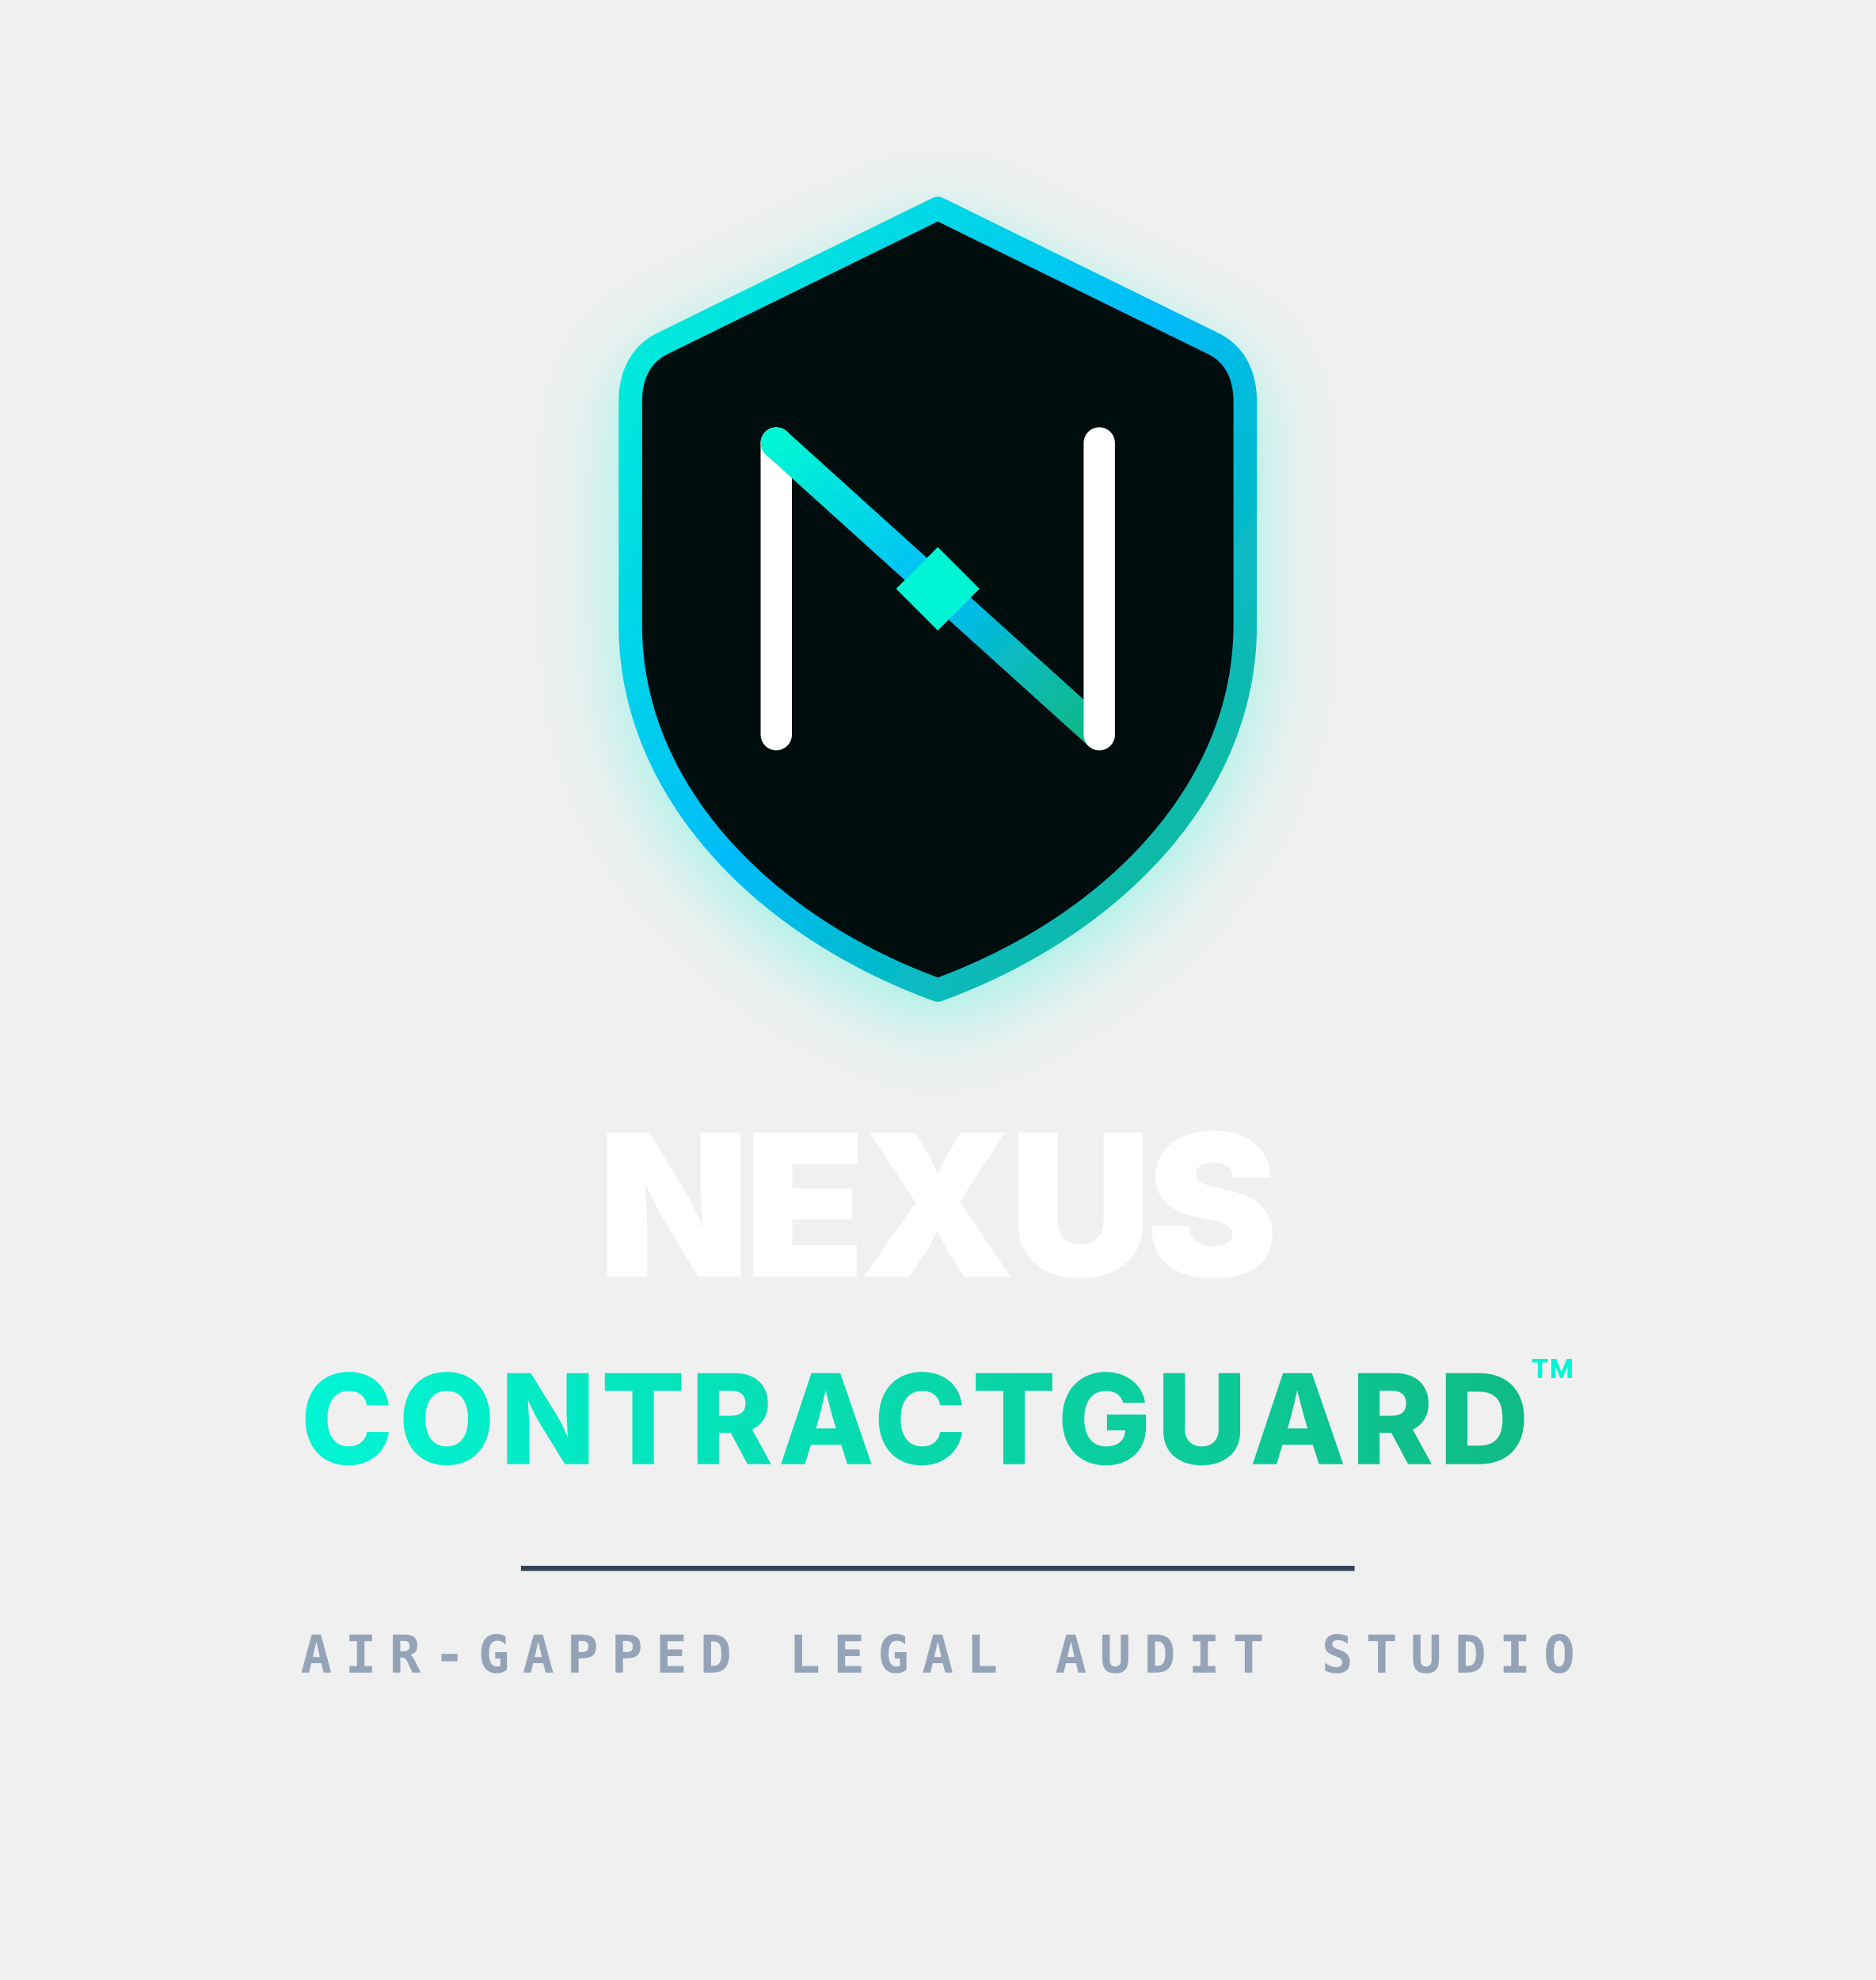
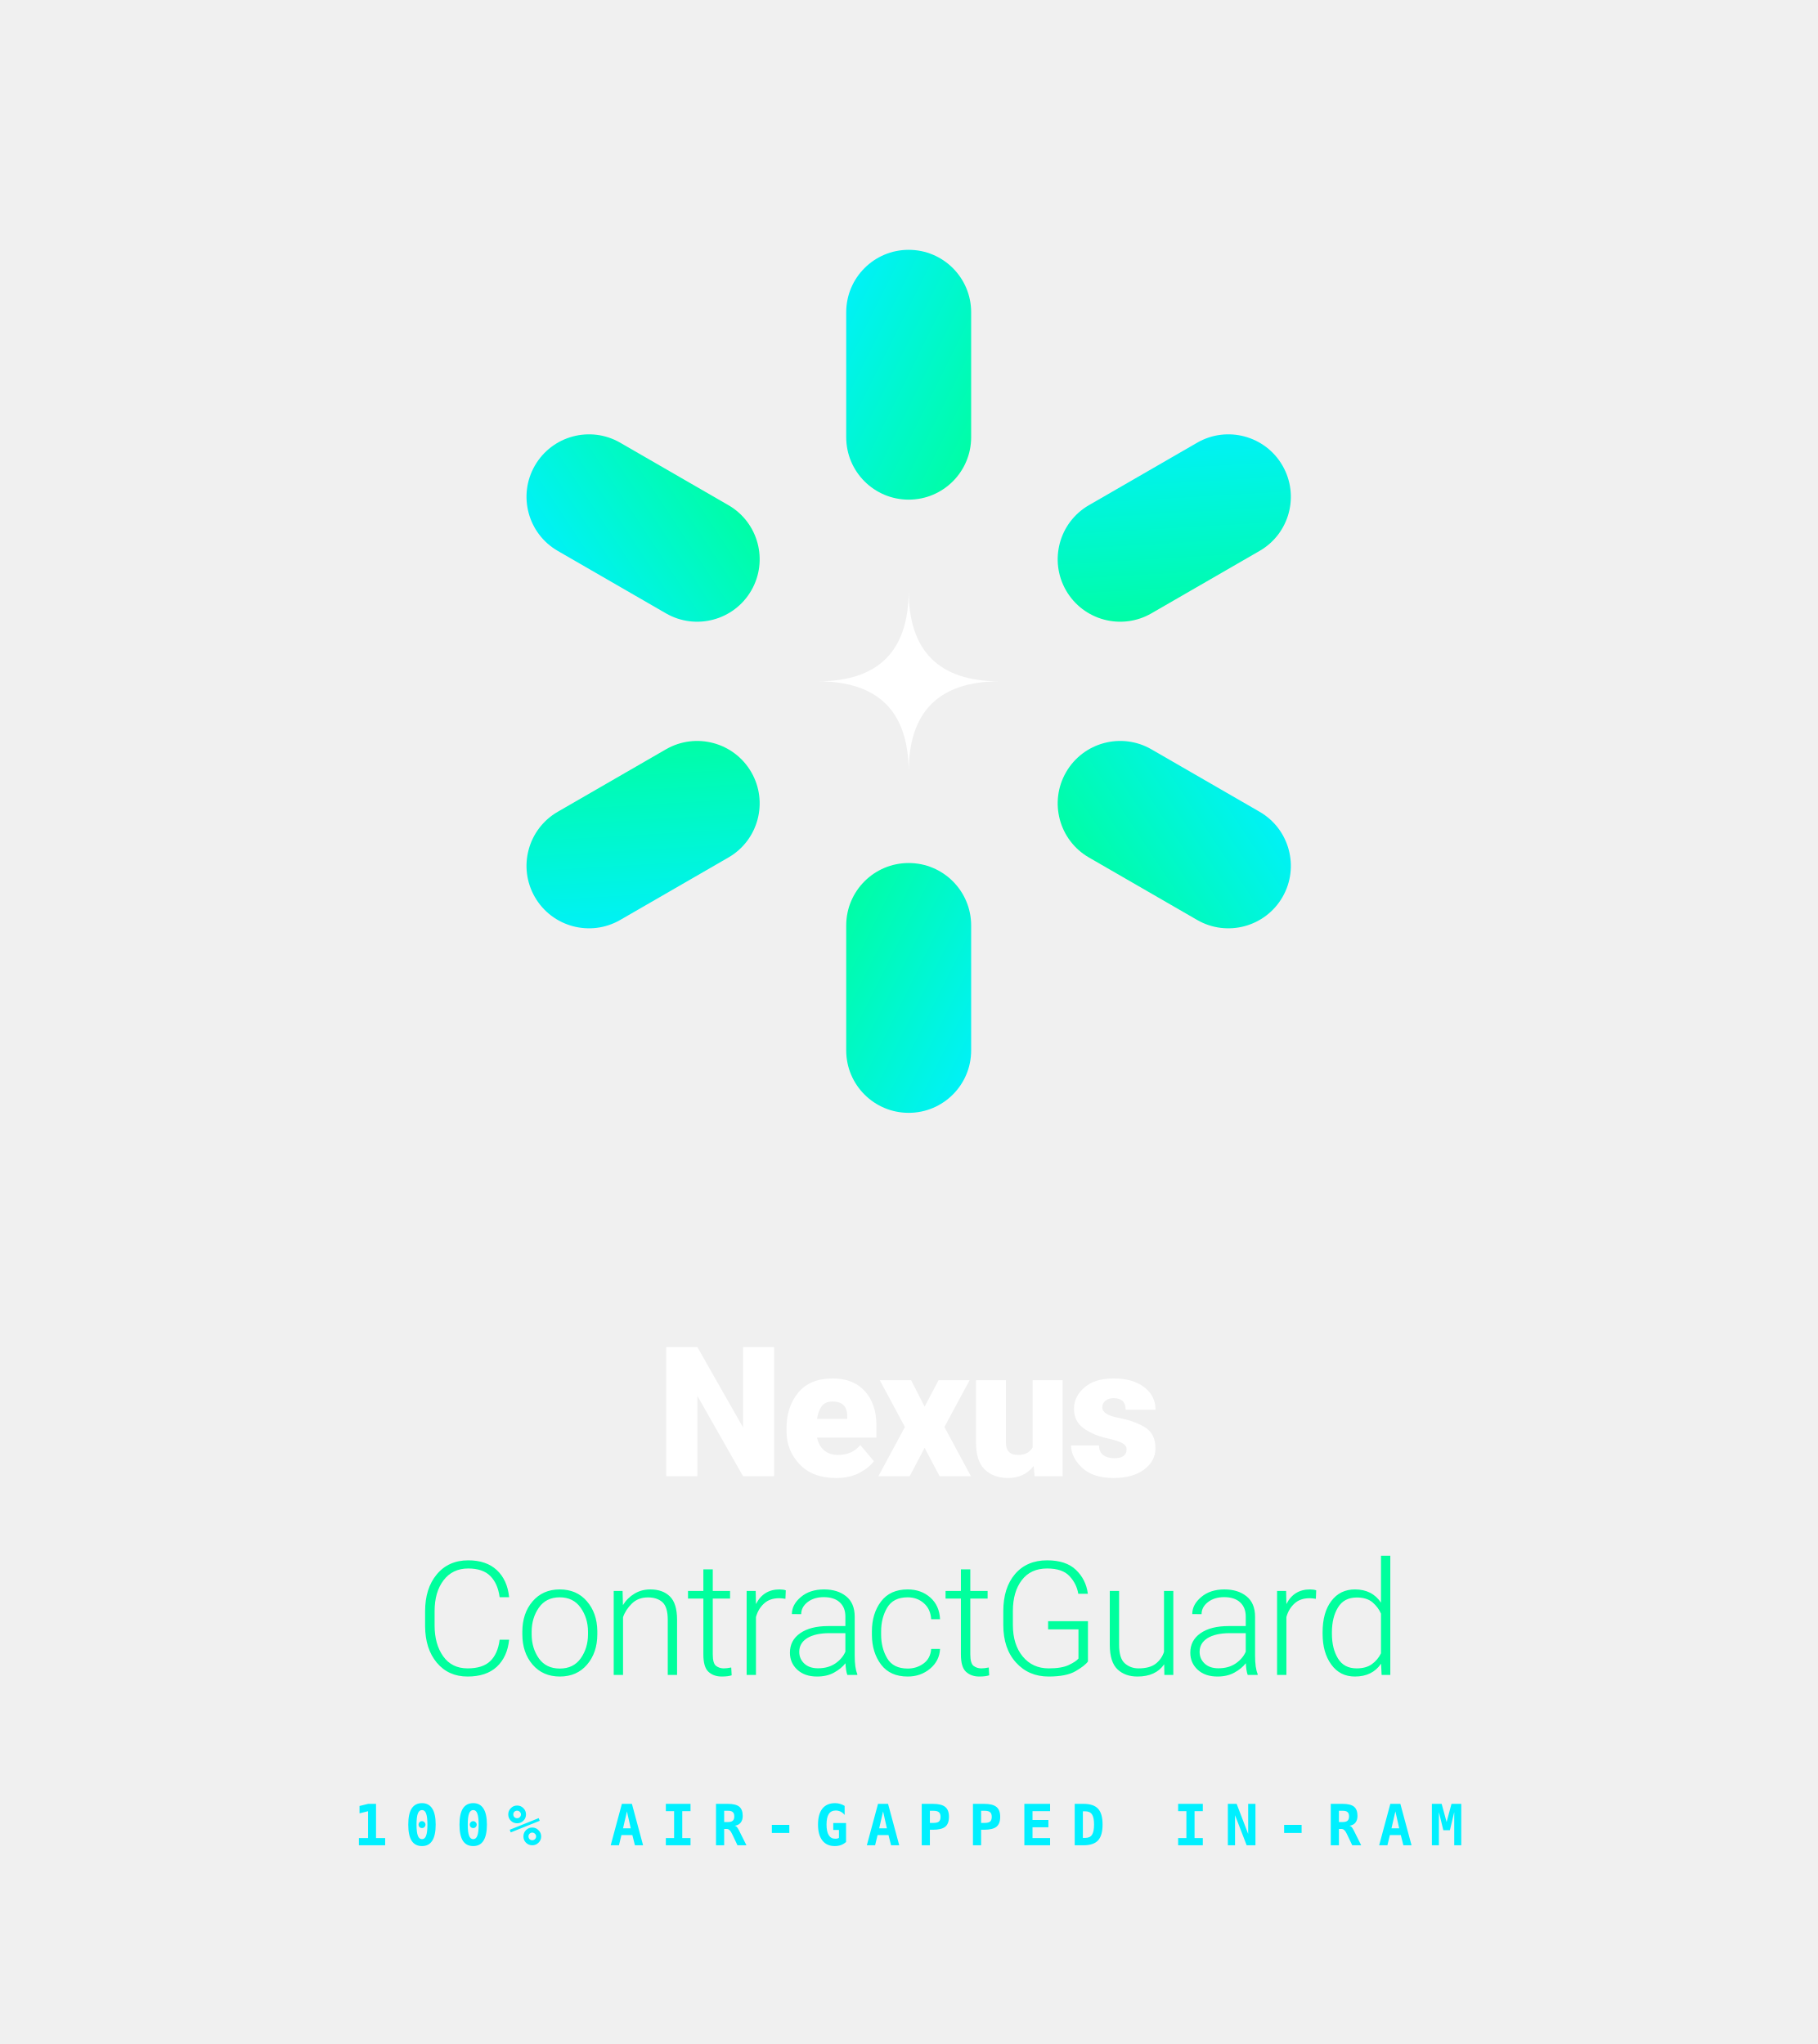
- <svg xmlns="http://www.w3.org/2000/svg" viewBox="0 0 360 380" width="360" height="380">
+ <svg xmlns="http://www.w3.org/2000/svg" viewBox="0 0 320 360" width="320" height="360" fill="none">
  <defs>
-     <linearGradient id="vtShieldGrad" x1="0%" y1="0%" x2="100%" y2="100%">
-       <stop offset="0%" stop-color="#00F5D4" />
-       <stop offset="50%" stop-color="#00BBF9" />
-       <stop offset="100%" stop-color="#10B981" />
+     <linearGradient id="nexusGradV" x1="0%" y1="0%" x2="100%" y2="100%">
+       <stop offset="0%" stop-color="#00F0FF" />
+       <stop offset="100%" stop-color="#00FF9D" />
    </linearGradient>
-     <linearGradient id="vtTextGrad" x1="0%" y1="0%" x2="100%" y2="0%">
-       <stop offset="0%" stop-color="#00F5D4" />
-       <stop offset="100%" stop-color="#10B981" />
-     </linearGradient>
-     <filter id="vtGlow" x="-20%" y="-20%" width="140%" height="140%">
-       <feDropShadow dx="0" dy="4" stdDeviation="8" flood-color="#00F5D4" flood-opacity="0.35" />
-     </filter>
  </defs>
-   <g transform="translate(95, 25)" filter="url(#vtGlow)">
-     <path d="M 85 15           L 138 41           C 142 43 144 47 144 52           L 144 95           C 144 127 118 153 85 165           C 52 153 26 127 26 95           L 26 52           C 26 47 28 43 32 41           Z" fill="#04090E" stroke="url(#vtShieldGrad)" stroke-width="4.5" stroke-linejoin="round" />
-     <path d="M 54 60 L 54 116" stroke="#ffffff" stroke-width="6" stroke-linecap="round" />
-     <path d="M 54 60 L 116 116" stroke="url(#vtShieldGrad)" stroke-width="6" stroke-linecap="round" />
-     <path d="M 116 60 L 116 116" stroke="#ffffff" stroke-width="6" stroke-linecap="round" />
-     <polygon points="85,80 93,88 85,96 77,88" fill="#00F5D4" />
+   <g transform="translate(60, 20) scale(1)">
+     <rect x="89" y="24" width="22" height="44" rx="11" transform="rotate(0 100 100)" fill="url(#nexusGradV)" />
+     <rect x="89" y="24" width="22" height="44" rx="11" transform="rotate(60 100 100)" fill="url(#nexusGradV)" />
+     <rect x="89" y="24" width="22" height="44" rx="11" transform="rotate(120 100 100)" fill="url(#nexusGradV)" />
+     <rect x="89" y="24" width="22" height="44" rx="11" transform="rotate(180 100 100)" fill="url(#nexusGradV)" />
+     <rect x="89" y="24" width="22" height="44" rx="11" transform="rotate(240 100 100)" fill="url(#nexusGradV)" />
+     <rect x="89" y="24" width="22" height="44" rx="11" transform="rotate(300 100 100)" fill="url(#nexusGradV)" />
+     <path d="M100 84 Q100 100 84 100 Q100 100 100 116 Q100 100 116 100 Q100 100 100 84 Z" fill="#FFFFFF" />
  </g>
-   <g transform="translate(180, 245)" text-anchor="middle">
-     <text y="0" font-family="system-ui, -apple-system, 'SF Pro Display', 'Inter', sans-serif" font-weight="900" font-size="38" letter-spacing="-0.03em" fill="#FFFFFF">
-       NEXUS
-     </text>
-     <text y="36" font-family="system-ui, -apple-system, 'SF Pro Display', 'Inter', sans-serif" font-weight="800" font-size="24" letter-spacing="0.04em" fill="url(#vtTextGrad)">
-       CONTRACTGUARD<tspan font-size="14" font-weight="600" fill="#00F5D4" dy="-10">™</tspan>
-     </text>
-     <line x1="-80" y1="56" x2="80" y2="56" stroke="#334155" stroke-width="1" />
-     <text y="76" font-family="'JetBrains Mono', 'SF Mono', Consolas, monospace" font-weight="600" font-size="10" letter-spacing="0.25em" fill="#94A3B8">
-       AIR-GAPPED LEGAL AUDIT STUDIO
-     </text>
-   </g>
+   <text x="160" y="260" text-anchor="middle" font-family="-apple-system, BlinkMacSystemFont, 'Segoe UI', Roboto, sans-serif" font-size="32" font-weight="900" fill="#FFFFFF" letter-spacing="-0.5">Nexus</text>
+   <text x="160" y="295" text-anchor="middle" font-family="-apple-system, BlinkMacSystemFont, 'Segoe UI', Roboto, sans-serif" font-size="28" font-weight="300" fill="#00FF9D" letter-spacing="-0.5">ContractGuard</text>
+   <text x="160" y="325" text-anchor="middle" font-family="monospace" font-size="10" font-weight="600" fill="#00F0FF" letter-spacing="3">100% AIR-GAPPED IN-RAM</text>
</svg>
